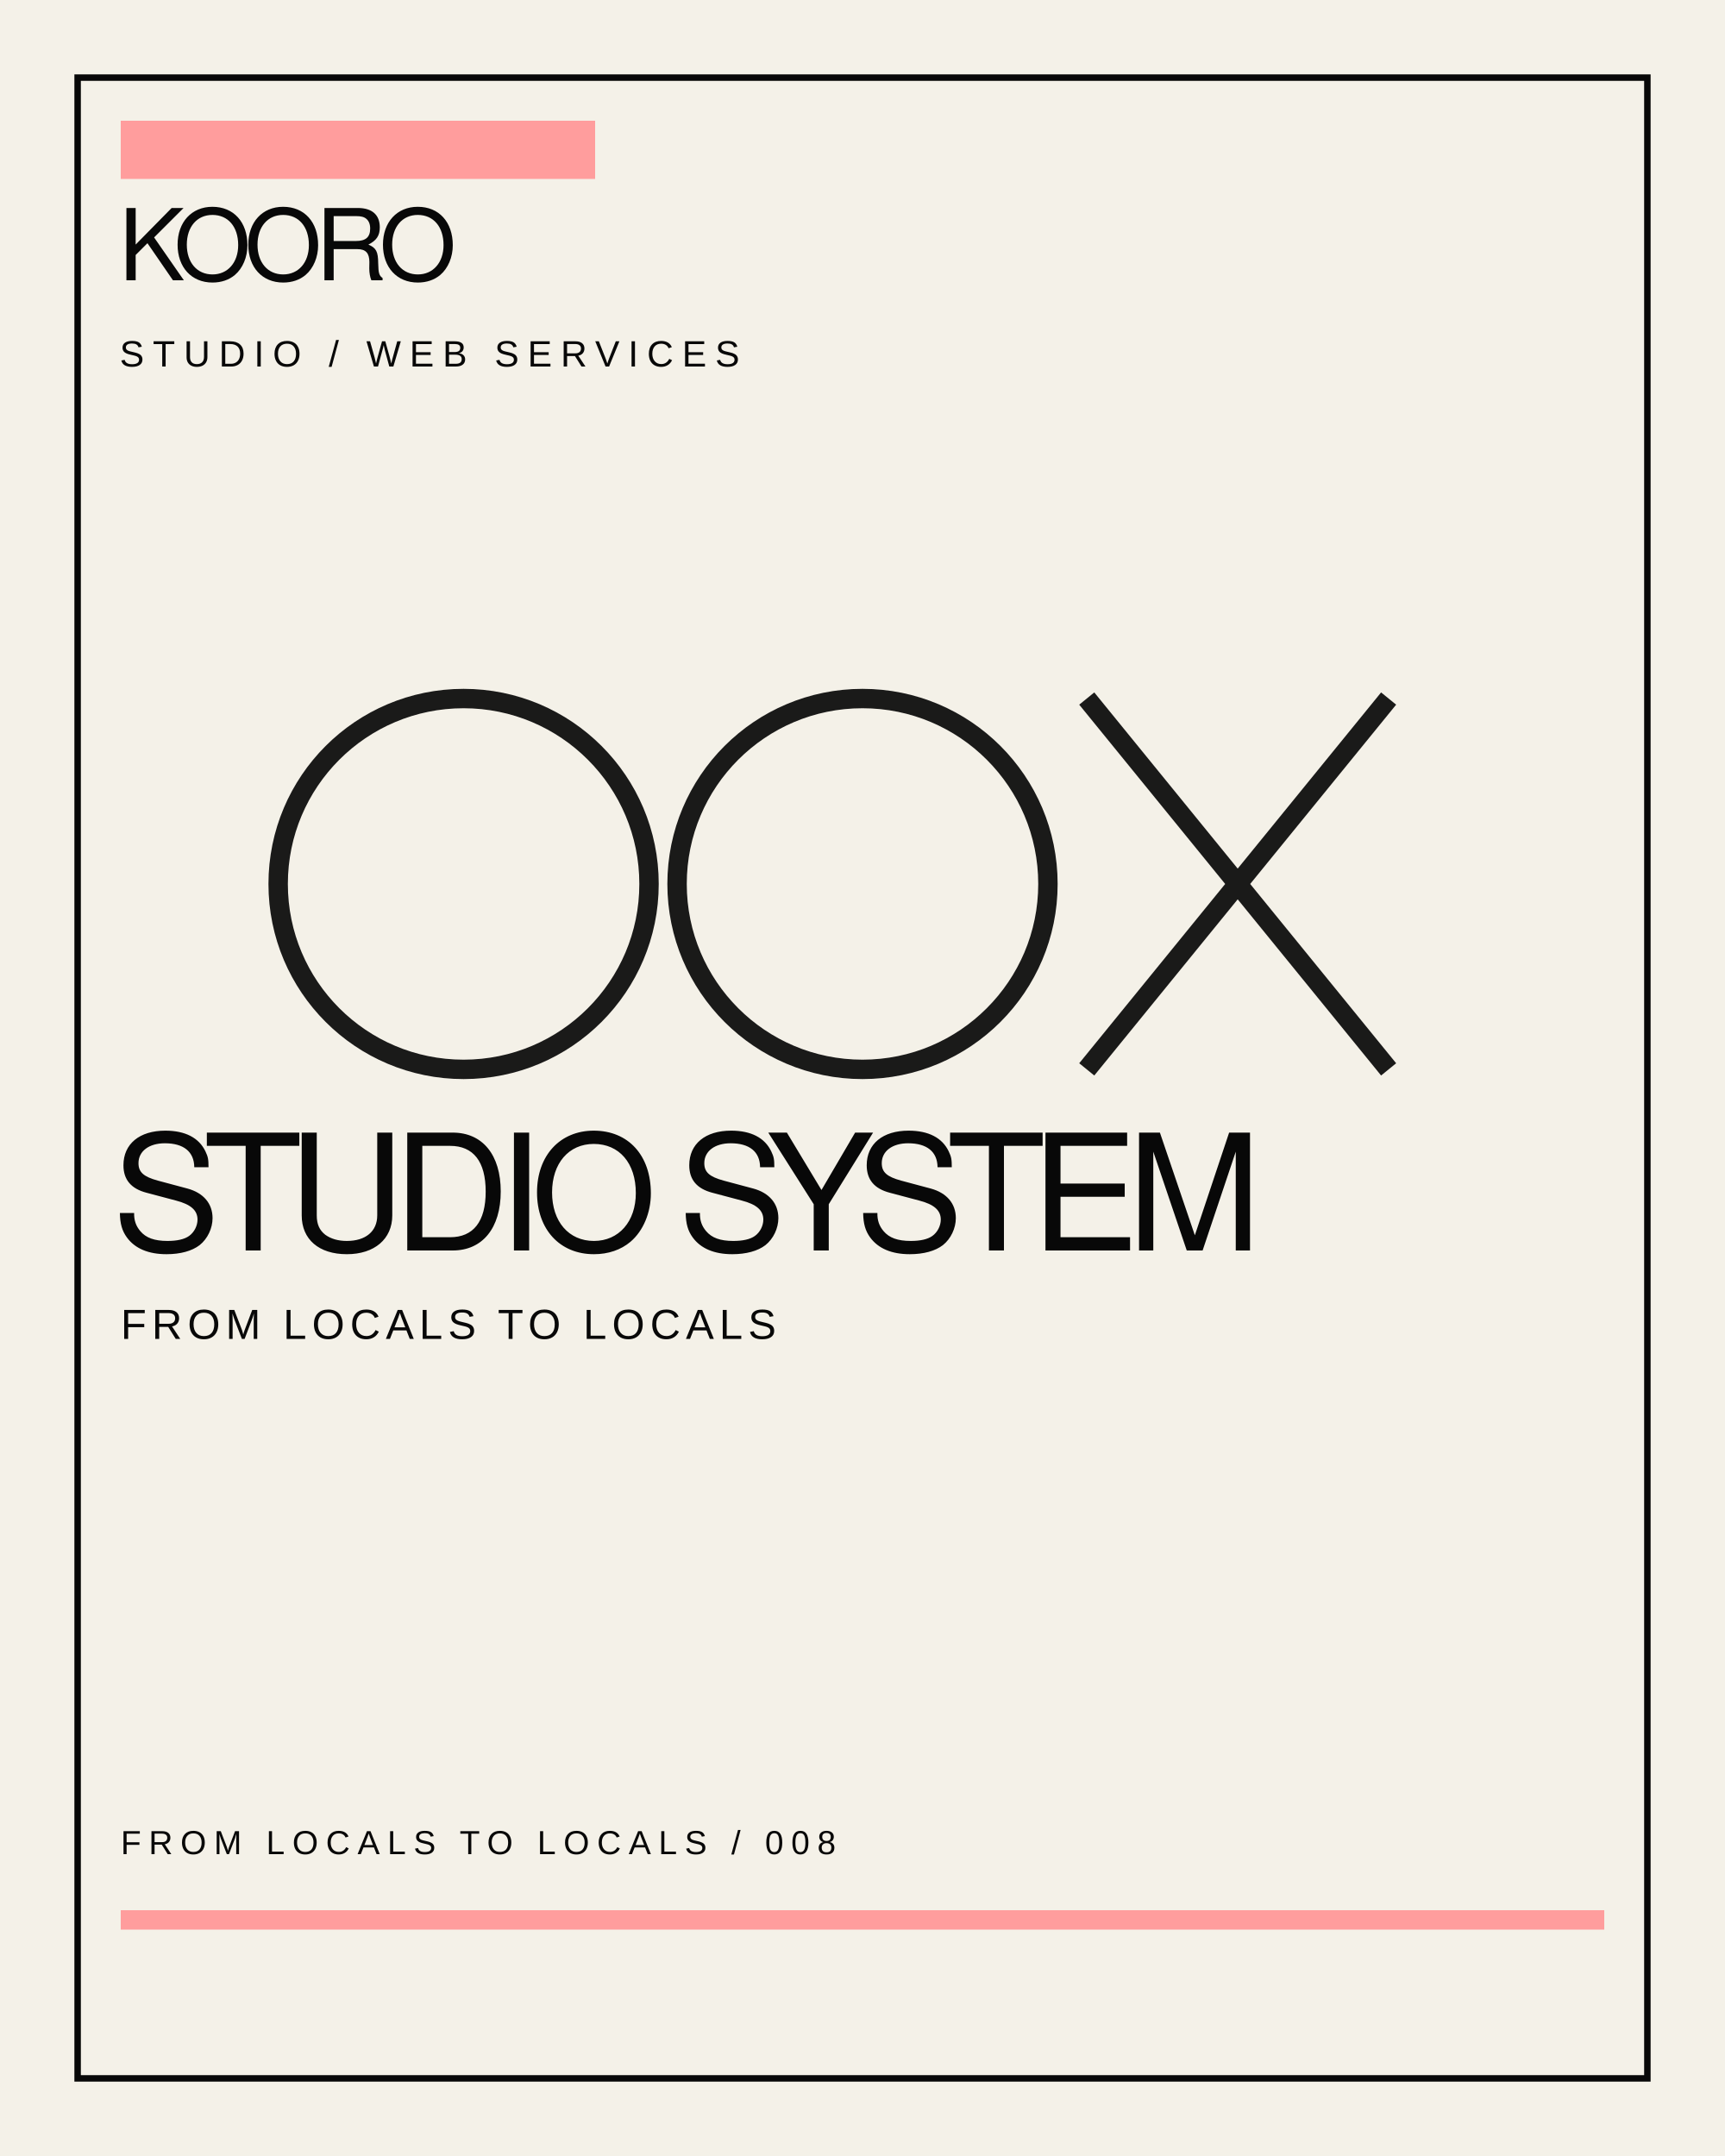
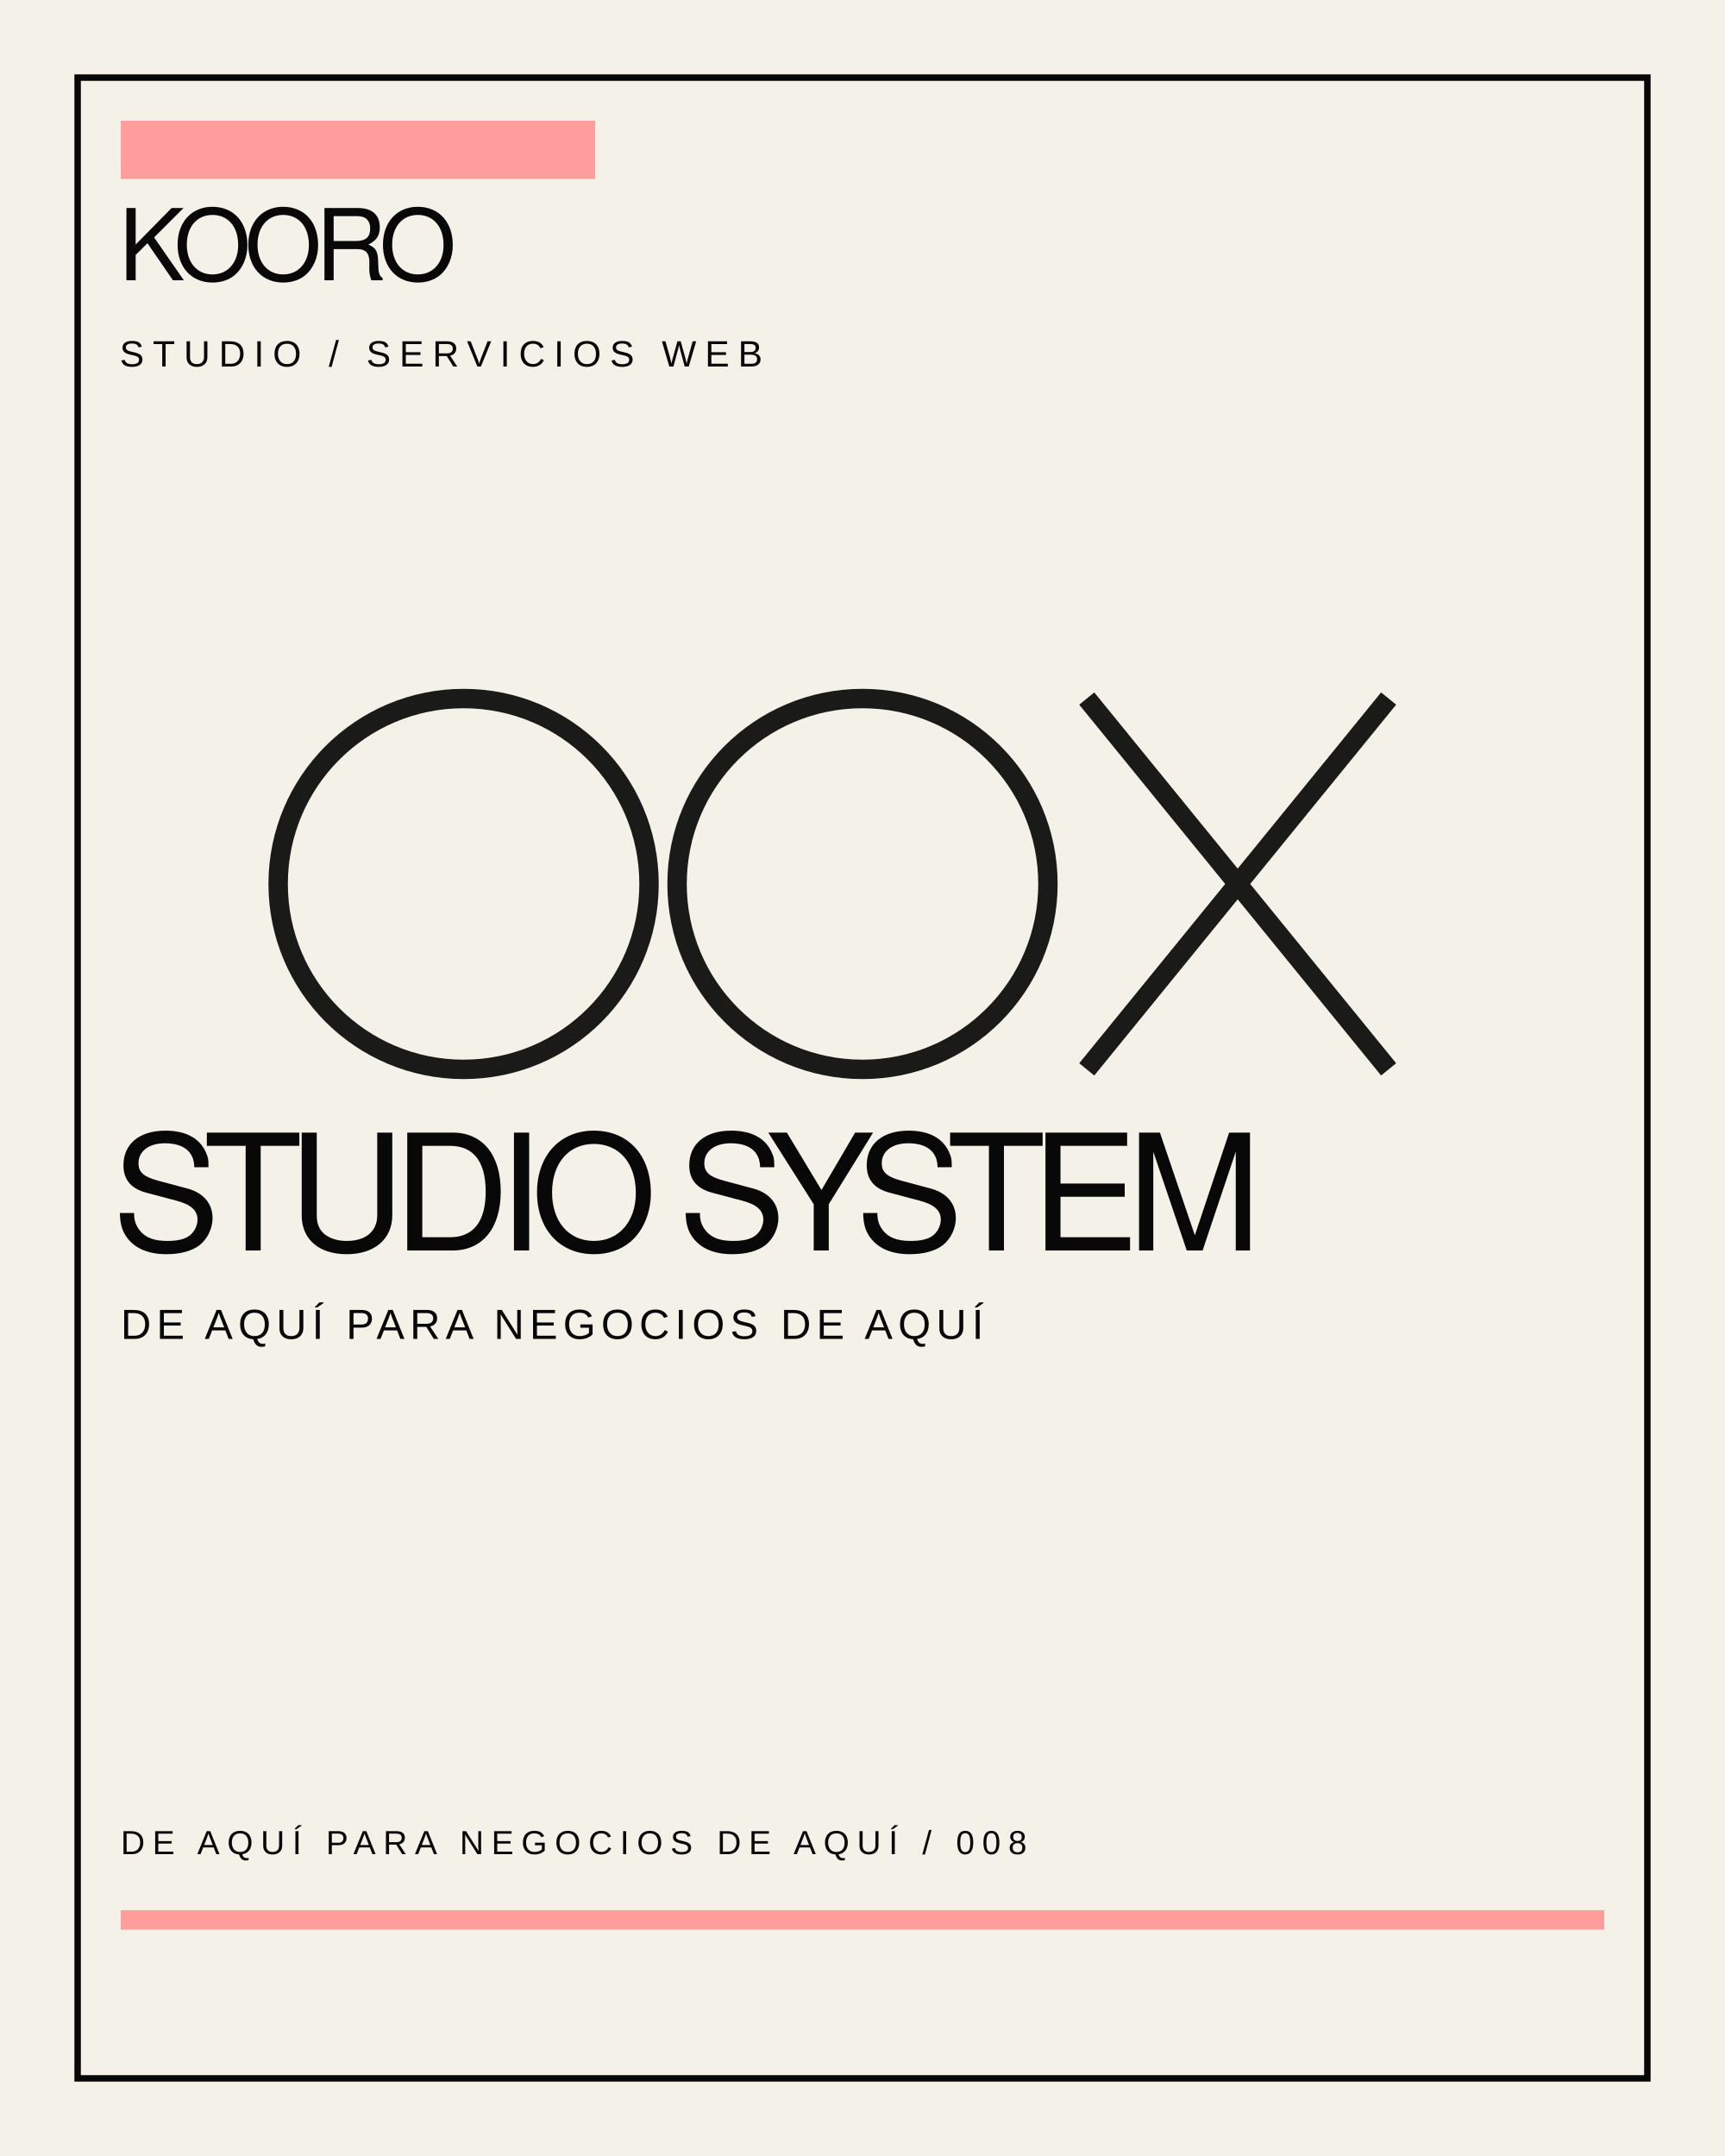
<svg xmlns="http://www.w3.org/2000/svg" viewBox="0 0 1600 2000" role="img" aria-labelledby="title desc">
  <rect width="1600" height="2000" fill="#f4f1e8" />
  <rect x="72" y="72" width="1456" height="1856" fill="none" stroke="#080808" stroke-width="6" />
  <rect x="112" y="112" width="440" height="54" fill="#ff9d9d" />
  <text x="110" y="260" fill="#080808" font-family="Arial Black, Helvetica, sans-serif" font-size="92" letter-spacing="-6">KOORO</text>
-   <text x="111" y="340" fill="#080808" font-family="Arial, Helvetica, sans-serif" font-size="34" letter-spacing="8">STUDIO / WEB SERVICES</text>
+   <text x="111" y="340" fill="#080808" font-family="Arial, Helvetica, sans-serif" font-size="34" letter-spacing="8">STUDIO / SERVICIOS WEB</text>
  <g fill="none" stroke="#080808" stroke-width="18" opacity="0.92">
    <circle cx="430" cy="820" r="172" />
    <circle cx="800" cy="820" r="172" />
    <path d="M1008 648 L1288 992 M1288 648 L1008 992" />
  </g>
  <text x="104" y="1160" fill="#080808" font-family="Arial Black, Helvetica, sans-serif" font-size="150" letter-spacing="-11">STUDIO SYSTEM</text>
-   <text x="112" y="1242" fill="#080808" font-family="Arial, Helvetica, sans-serif" font-size="39" letter-spacing="5">FROM LOCALS TO LOCALS</text>
-   <text x="112" y="1720" fill="#080808" font-family="Arial, Helvetica, sans-serif" font-size="31" letter-spacing="7">FROM LOCALS TO LOCALS / 008</text>
+   <text x="112" y="1242" fill="#080808" font-family="Arial, Helvetica, sans-serif" font-size="39" letter-spacing="5">DE AQUÍ PARA NEGOCIOS DE AQUÍ</text>
+   <text x="112" y="1720" fill="#080808" font-family="Arial, Helvetica, sans-serif" font-size="31" letter-spacing="7">DE AQUÍ PARA NEGOCIOS DE AQUÍ / 008</text>
  <rect x="112" y="1772" width="1376" height="18" fill="#ff9d9d" />
</svg>
